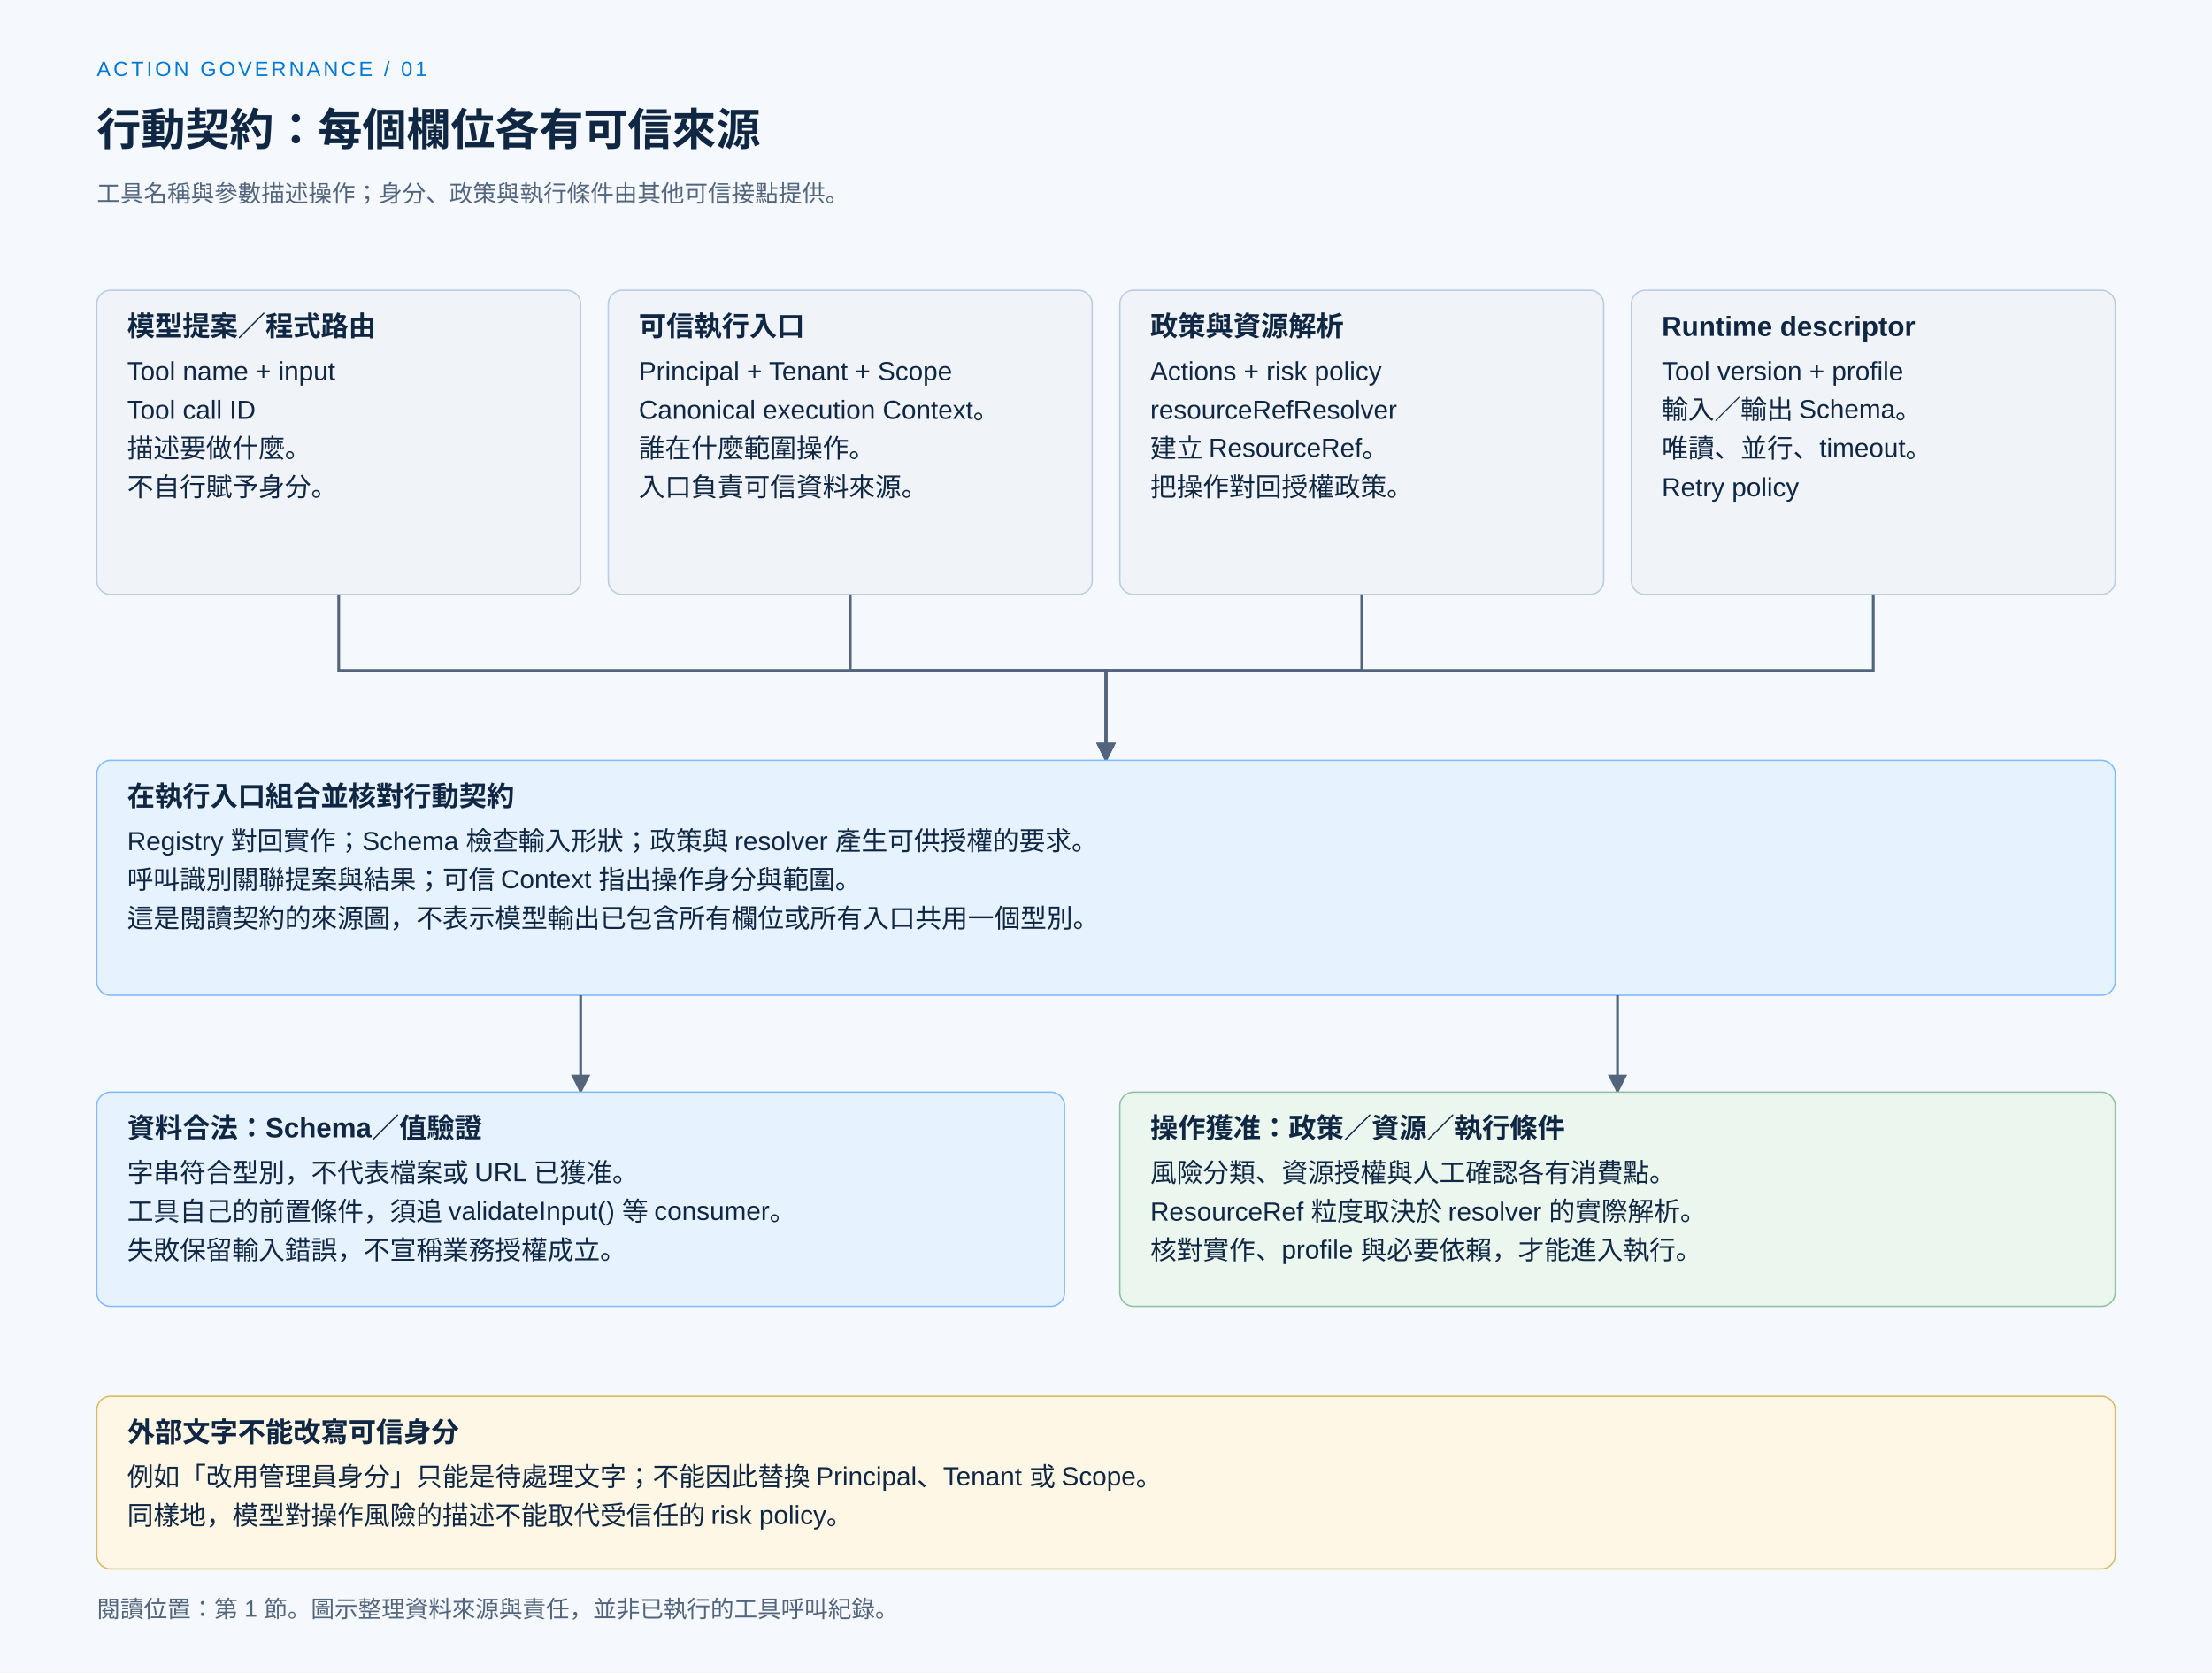
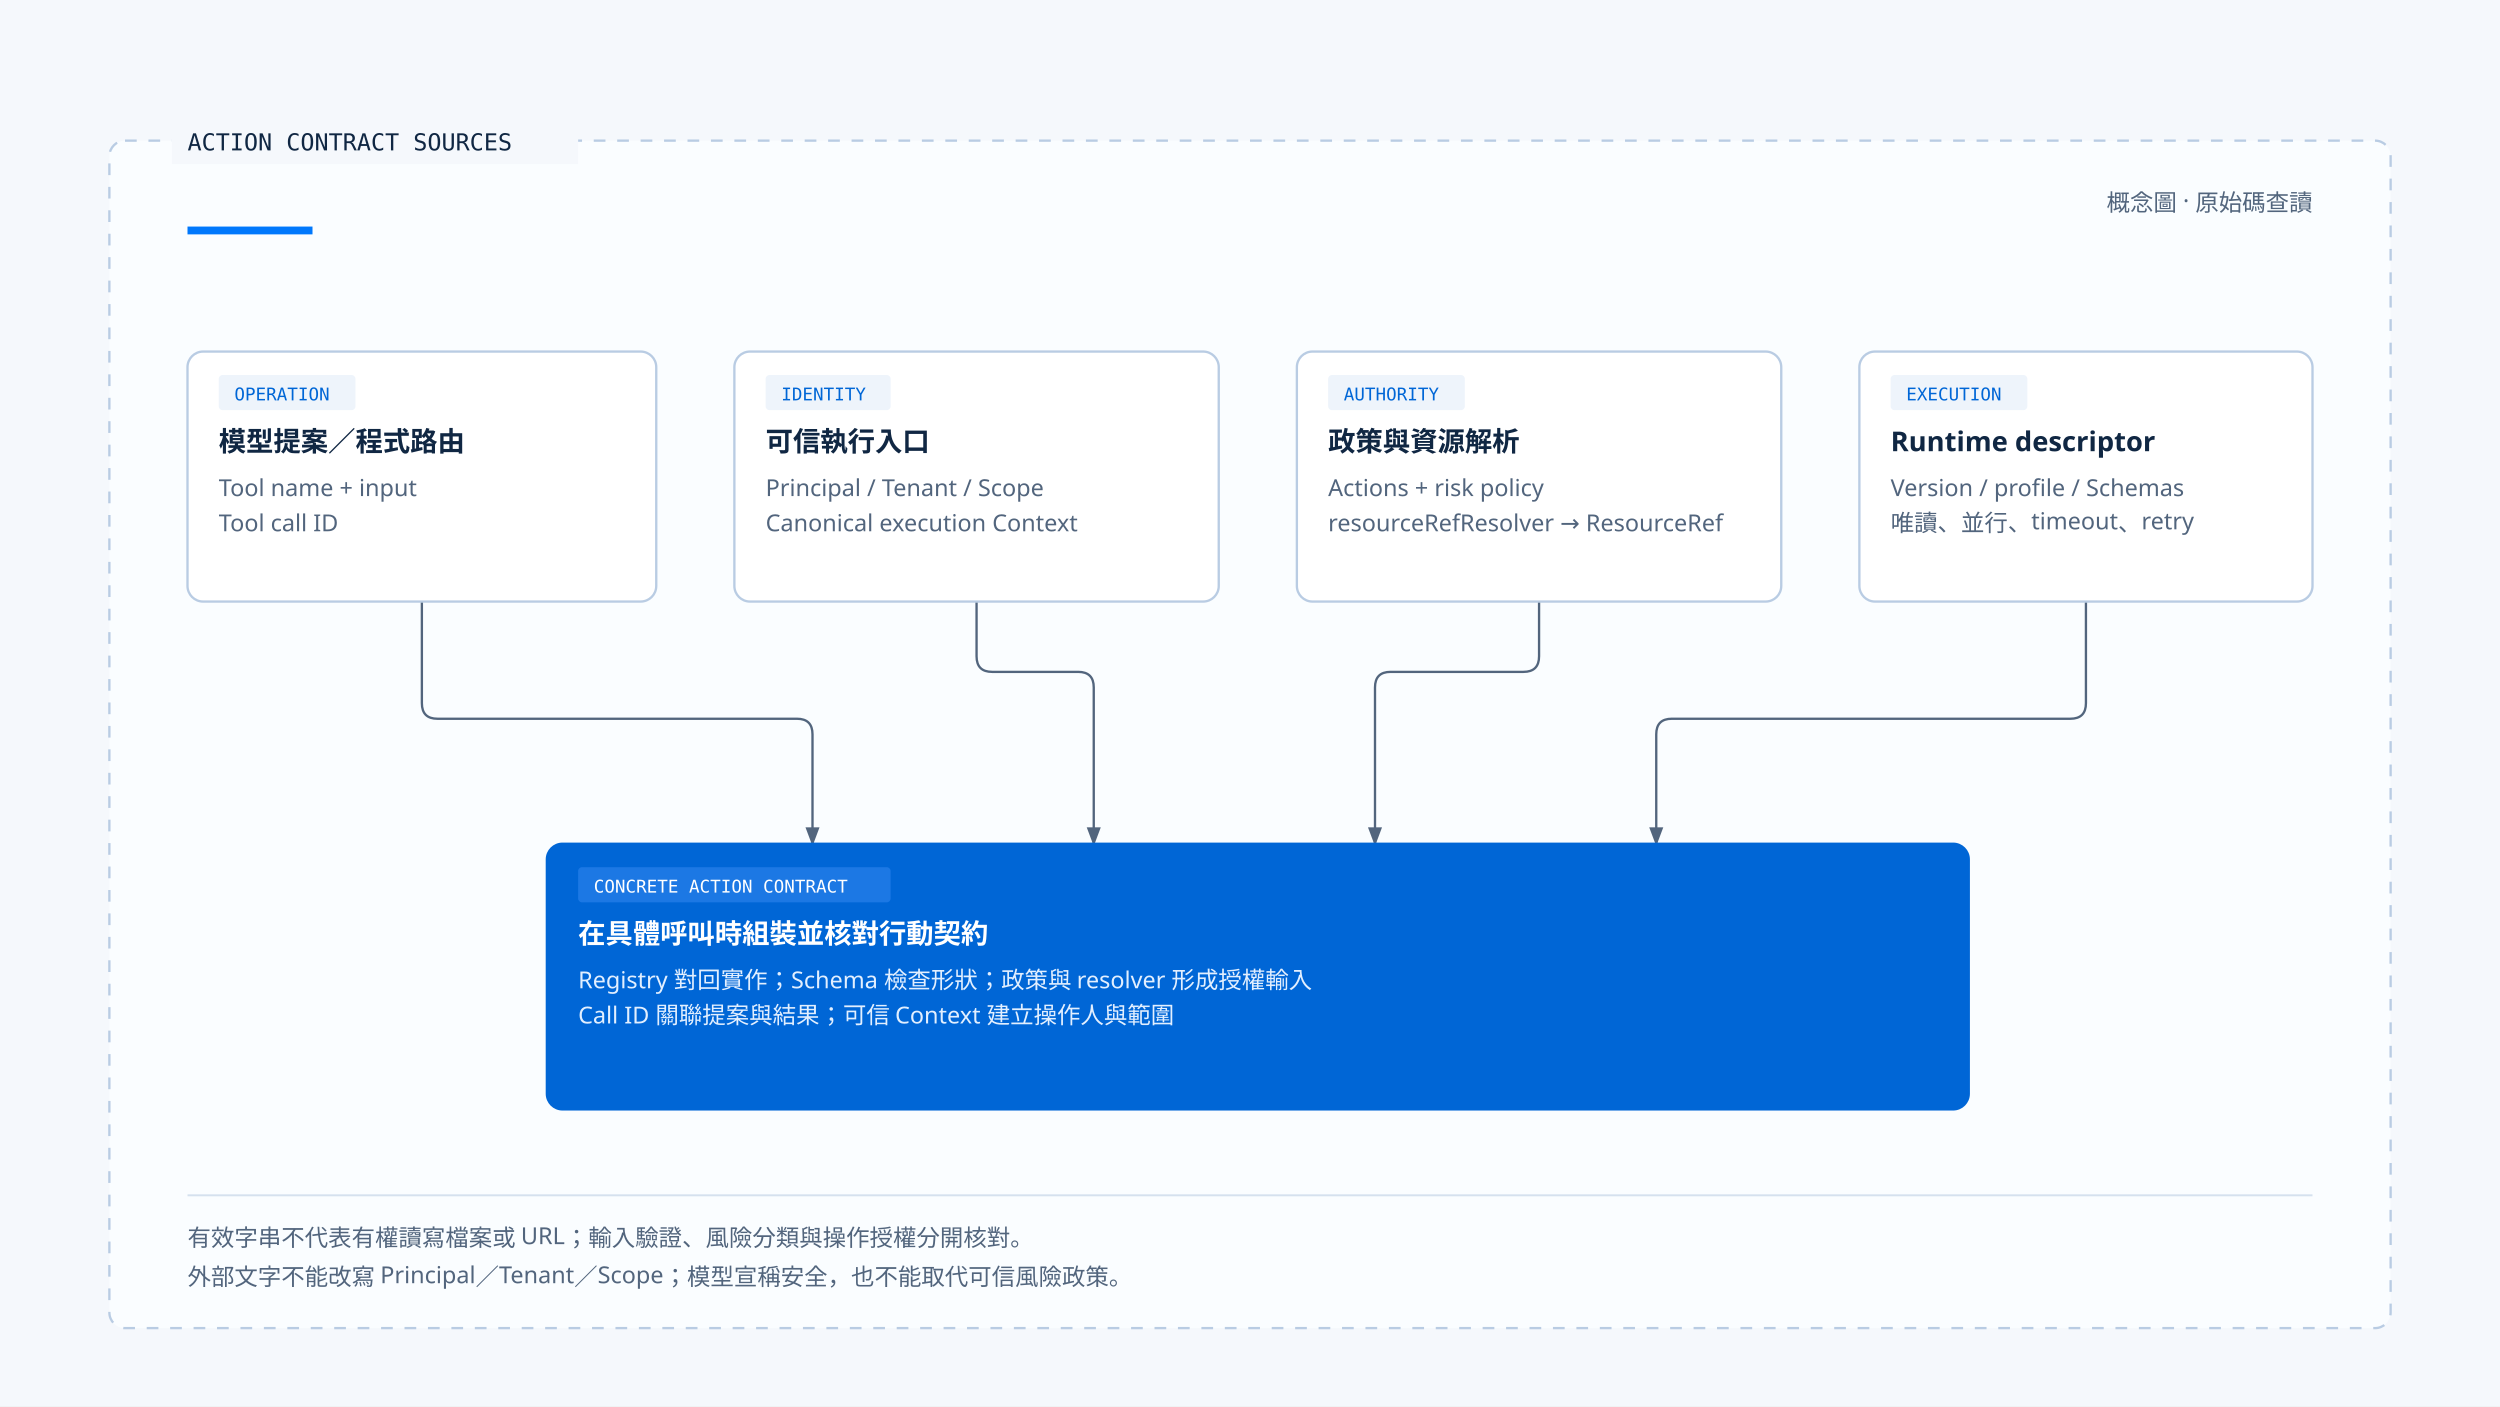
- <svg xmlns="http://www.w3.org/2000/svg" viewBox="0 0 1600 1210" width="1600" height="1210" lang="zh-TW" role="img" aria-labelledby="title desc">
+ <svg xmlns="http://www.w3.org/2000/svg" viewBox="0 0 1280 720" width="1280" height="720" lang="zh-TW" role="img" aria-labelledby="01-contract-sources-title 01-contract-sources-desc" id="d-01-contract-sources-root">
  <defs>
-     <marker id="arrow" viewBox="0 0 10 10" refX="9" refY="5" markerWidth="7" markerHeight="7" orient="auto-start-reverse">
-       <path d="M 0 0 L 10 5 L 0 10 z" fill="#52657d" />
+     <style>#d-01-contract-sources-root { color: #102743; font-family: 'Geist', 'Noto Sans TC', 'PingFang TC', 'Microsoft JhengHei', sans-serif; }
+       #d-01-contract-sources-root nav, #d-01-contract-sources-root p, #d-01-contract-sources-root li { font-size:14px;line-height:1.8 }
+       #d-01-contract-sources-root a { color:#0066d6 }
+       #d-01-contract-sources-root .diagram-container { width:100%;overflow-x:auto }
+       #d-01-contract-sources-root details { margin-top:24px;border-top:1px solid #b9cce3;padding-top:16px }
+       #d-01-contract-sources-root summary { cursor:pointer;font-weight:600 }
+       #d-01-contract-sources-root .notes { display:grid;grid-template-columns:repeat(auto-fit,minmax(280px,1fr));gap:20px }
+       #d-01-contract-sources-root ul { padding-left:20px }
+       #d-01-contract-sources-root nav, #d-01-contract-sources-root details { display:none }
+       #d-01-contract-sources-root .diagram-container { overflow-x:visible }</style>
+     <marker id="d-01-contract-sources-01-contract-sources-arrow" markerWidth="8" markerHeight="6" refX="7" refY="3" orient="auto">
+       <polygon points="0 0, 8 3, 0 6" fill="#52657d" />
+     </marker>
+     <marker id="d-01-contract-sources-01-contract-sources-arrow-accent" markerWidth="8" markerHeight="6" refX="7" refY="3" orient="auto">
+       <polygon points="0 0, 8 3, 0 6" fill="#0078fc" />
    </marker>
  </defs>
-   <style>text{font-family:'Segoe UI','Microsoft JhengHei',Arial,sans-serif;fill:#102743}.title{font-size:32px;font-weight:700}.heading{font-size:20px;font-weight:600}.body{font-size:19px}.small{font-size:17px;fill:#52657d}.kicker{font-size:15px;fill:#0078d4;letter-spacing:2px}.label{font-size:16px;fill:#0078d4;font-weight:600;paint-order:stroke;stroke:#f5f8fc;stroke-width:5;stroke-linejoin:round}</style>
-   <rect width="1600" height="1210" fill="#f5f8fc" />
-   <text x="70" y="55" class="kicker">ACTION GOVERNANCE / 01</text>
-   <text x="70" y="105" class="title">行動契約：每個欄位各有可信來源</text>
-   <text x="70" y="146" class="small">工具名稱與參數描述操作；身分、政策與執行條件由其他可信接點提供。</text>
-   <g>
-     <rect x="70" y="210" width="350" height="220" rx="10" fill="#f0f3f7" stroke="#b9cce3" />
-     <text x="92" y="243" class="heading">模型提案／程式路由</text>
-     <text x="92" y="275" class="body">Tool name + input</text>
-     <text x="92" y="303" class="body">Tool call ID</text>
-     <text x="92" y="331" class="body">描述要做什麼。</text>
-     <text x="92" y="359" class="body">不自行賦予身分。</text>
+   <rect width="1280" height="720" fill="#f5f8fc" />
+   <rect x="56" y="72" width="1168" height="608" rx="8" fill="#fafdff" stroke="#b9cce3" stroke-width="1.2" stroke-dasharray="6 6" />
+   <rect x="88" y="60" width="208" height="24" fill="#f5f8fc" />
+   <text x="96" y="77" font-size="12" fill="#102743" font-weight="500" font-family="'Geist Mono', 'Consolas', 'Microsoft JhengHei', monospace">ACTION CONTRACT SOURCES</text>
+   <text x="1184" y="108" font-size="12" fill="#52657d" font-weight="400" font-family="'Geist', 'Noto Sans TC', 'PingFang TC', 'Microsoft JhengHei', sans-serif" text-anchor="end">概念圖 · 原始碼查讀</text>
+   <rect x="96" y="116" width="64" height="4" fill="#0078fc" />
+   <path d="M216 308 L216 360 Q216 368 224 368 L408 368 Q416 368 416 376 L416 432" fill="none" stroke="#52657d" stroke-width="1.2" marker-end="url(#d-01-contract-sources-01-contract-sources-arrow)" />
+   <path d="M500 308 L500 336 Q500 344 508 344 L552 344 Q560 344 560 352 L560 432" fill="none" stroke="#52657d" stroke-width="1.2" marker-end="url(#d-01-contract-sources-01-contract-sources-arrow)" />
+   <path d="M788 308 L788 336 Q788 344 780 344 L712 344 Q704 344 704 352 L704 432" fill="none" stroke="#52657d" stroke-width="1.2" marker-end="url(#d-01-contract-sources-01-contract-sources-arrow)" />
+   <path d="M1068 308 L1068 360 Q1068 368 1060 368 L856 368 Q848 368 848 376 L848 432" fill="none" stroke="#52657d" stroke-width="1.2" marker-end="url(#d-01-contract-sources-01-contract-sources-arrow)" />
+   <g data-node="true">
+     <rect x="96" y="180" width="240" height="128" rx="8" fill="#ffffff" stroke="#b9cce3" stroke-width="1.2" />
+     <rect x="112" y="192" width="70" height="18" rx="2" fill="#eef4fb" />
+     <text x="120" y="205" font-size="9" fill="#0066d6" font-weight="500" font-family="'Geist Mono', 'Consolas', 'Microsoft JhengHei', monospace">OPERATION</text>
+     <text x="112" y="231" font-size="14" fill="#102743" font-weight="600" font-family="'Geist', 'Noto Sans TC', 'PingFang TC', 'Microsoft JhengHei', sans-serif">模型提案／程式路由</text>
+     <text x="112" y="254" font-size="12" fill="#52657d" font-weight="400" font-family="'Geist', 'Noto Sans TC', 'PingFang TC', 'Microsoft JhengHei', sans-serif">Tool name + input</text>
+     <text x="112" y="272" font-size="12" fill="#52657d" font-weight="400" font-family="'Geist', 'Noto Sans TC', 'PingFang TC', 'Microsoft JhengHei', sans-serif">Tool call ID</text>
  </g>
-   <g>
-     <rect x="440" y="210" width="350" height="220" rx="10" fill="#f0f3f7" stroke="#b9cce3" />
-     <text x="462" y="243" class="heading">可信執行入口</text>
-     <text x="462" y="275" class="body">Principal + Tenant + Scope</text>
-     <text x="462" y="303" class="body">Canonical execution Context。</text>
-     <text x="462" y="331" class="body">誰在什麼範圍操作。</text>
-     <text x="462" y="359" class="body">入口負責可信資料來源。</text>
+   <g data-node="true">
+     <rect x="376" y="180" width="248" height="128" rx="8" fill="#ffffff" stroke="#b9cce3" stroke-width="1.2" />
+     <rect x="392" y="192" width="64" height="18" rx="2" fill="#eef4fb" />
+     <text x="400" y="205" font-size="9" fill="#0066d6" font-weight="500" font-family="'Geist Mono', 'Consolas', 'Microsoft JhengHei', monospace">IDENTITY</text>
+     <text x="392" y="231" font-size="14" fill="#102743" font-weight="600" font-family="'Geist', 'Noto Sans TC', 'PingFang TC', 'Microsoft JhengHei', sans-serif">可信執行入口</text>
+     <text x="392" y="254" font-size="12" fill="#52657d" font-weight="400" font-family="'Geist', 'Noto Sans TC', 'PingFang TC', 'Microsoft JhengHei', sans-serif">Principal / Tenant / Scope</text>
+     <text x="392" y="272" font-size="12" fill="#52657d" font-weight="400" font-family="'Geist', 'Noto Sans TC', 'PingFang TC', 'Microsoft JhengHei', sans-serif">Canonical execution Context</text>
  </g>
-   <g>
-     <rect x="810" y="210" width="350" height="220" rx="10" fill="#f0f3f7" stroke="#b9cce3" />
-     <text x="832" y="243" class="heading">政策與資源解析</text>
-     <text x="832" y="275" class="body">Actions + risk policy</text>
-     <text x="832" y="303" class="body">resourceRefResolver</text>
-     <text x="832" y="331" class="body">建立 ResourceRef。</text>
-     <text x="832" y="359" class="body">把操作對回授權政策。</text>
+   <g data-node="true">
+     <rect x="664" y="180" width="248" height="128" rx="8" fill="#ffffff" stroke="#b9cce3" stroke-width="1.2" />
+     <rect x="680" y="192" width="70" height="18" rx="2" fill="#eef4fb" />
+     <text x="688" y="205" font-size="9" fill="#0066d6" font-weight="500" font-family="'Geist Mono', 'Consolas', 'Microsoft JhengHei', monospace">AUTHORITY</text>
+     <text x="680" y="231" font-size="14" fill="#102743" font-weight="600" font-family="'Geist', 'Noto Sans TC', 'PingFang TC', 'Microsoft JhengHei', sans-serif">政策與資源解析</text>
+     <text x="680" y="254" font-size="12" fill="#52657d" font-weight="400" font-family="'Geist', 'Noto Sans TC', 'PingFang TC', 'Microsoft JhengHei', sans-serif">Actions + risk policy</text>
+     <text x="680" y="272" font-size="12" fill="#52657d" font-weight="400" font-family="'Geist', 'Noto Sans TC', 'PingFang TC', 'Microsoft JhengHei', sans-serif">resourceRefResolver → ResourceRef</text>
  </g>
-   <g>
-     <rect x="1180" y="210" width="350" height="220" rx="10" fill="#f0f3f7" stroke="#b9cce3" />
-     <text x="1202" y="243" class="heading">Runtime descriptor</text>
-     <text x="1202" y="275" class="body">Tool version + profile</text>
-     <text x="1202" y="303" class="body">輸入／輸出 Schema。</text>
-     <text x="1202" y="331" class="body">唯讀、並行、timeout。</text>
-     <text x="1202" y="359" class="body">Retry policy</text>
+   <g data-node="true">
+     <rect x="952" y="180" width="232" height="128" rx="8" fill="#ffffff" stroke="#b9cce3" stroke-width="1.2" />
+     <rect x="968" y="192" width="70" height="18" rx="2" fill="#eef4fb" />
+     <text x="976" y="205" font-size="9" fill="#0066d6" font-weight="500" font-family="'Geist Mono', 'Consolas', 'Microsoft JhengHei', monospace">EXECUTION</text>
+     <text x="968" y="231" font-size="14" fill="#102743" font-weight="600" font-family="'Geist', 'Noto Sans TC', 'PingFang TC', 'Microsoft JhengHei', sans-serif">Runtime descriptor</text>
+     <text x="968" y="254" font-size="12" fill="#52657d" font-weight="400" font-family="'Geist', 'Noto Sans TC', 'PingFang TC', 'Microsoft JhengHei', sans-serif">Version / profile / Schemas</text>
+     <text x="968" y="272" font-size="12" fill="#52657d" font-weight="400" font-family="'Geist', 'Noto Sans TC', 'PingFang TC', 'Microsoft JhengHei', sans-serif">唯讀、並行、timeout、retry</text>
  </g>
-   <path d="M 245 430 V 485 H 800 V 550" fill="none" stroke="#52657d" stroke-width="2" marker-end="url(#arrow)" />
-   <path d="M 615 430 V 485 H 800 V 550" fill="none" stroke="#52657d" stroke-width="2" marker-end="url(#arrow)" />
-   <path d="M 985 430 V 485 H 800 V 550" fill="none" stroke="#52657d" stroke-width="2" marker-end="url(#arrow)" />
-   <path d="M 1355 430 V 485 H 800 V 550" fill="none" stroke="#52657d" stroke-width="2" marker-end="url(#arrow)" />
-   <g>
-     <rect x="70" y="550" width="1460" height="170" rx="10" fill="#e7f2ff" stroke="#80baff" />
-     <text x="92" y="583" class="heading">在執行入口組合並核對行動契約</text>
-     <text x="92" y="615" class="body">Registry 對回實作；Schema 檢查輸入形狀；政策與 resolver 產生可供授權的要求。</text>
-     <text x="92" y="643" class="body">呼叫識別關聯提案與結果；可信 Context 指出操作身分與範圍。</text>
-     <text x="92" y="671" class="body">這是閱讀契約的來源圖，不表示模型輸出已包含所有欄位或所有入口共用一個型別。</text>
+   <g data-node="true">
+     <rect x="280" y="432" width="728" height="136" rx="8" fill="#0066d6" stroke="#0066d6" stroke-width="1.2" />
+     <rect x="296" y="444" width="160" height="18" rx="2" fill="#1c78e4" />
+     <text x="304" y="457" font-size="9" fill="#ffffff" font-weight="500" font-family="'Geist Mono', 'Consolas', 'Microsoft JhengHei', monospace">CONCRETE ACTION CONTRACT</text>
+     <text x="296" y="483" font-size="14" fill="#ffffff" font-weight="600" font-family="'Geist', 'Noto Sans TC', 'PingFang TC', 'Microsoft JhengHei', sans-serif">在具體呼叫時組裝並核對行動契約</text>
+     <text x="296" y="506" font-size="12" fill="#e2efff" font-weight="400" font-family="'Geist', 'Noto Sans TC', 'PingFang TC', 'Microsoft JhengHei', sans-serif">Registry 對回實作；Schema 檢查形狀；政策與 resolver 形成授權輸入</text>
+     <text x="296" y="524" font-size="12" fill="#e2efff" font-weight="400" font-family="'Geist', 'Noto Sans TC', 'PingFang TC', 'Microsoft JhengHei', sans-serif">Call ID 關聯提案與結果；可信 Context 建立操作人與範圍</text>
  </g>
-   <path d="M 420 720 V 790" fill="none" stroke="#52657d" stroke-width="2" marker-end="url(#arrow)" />
-   <path d="M 1170 720 V 790" fill="none" stroke="#52657d" stroke-width="2" marker-end="url(#arrow)" />
-   <g>
-     <rect x="70" y="790" width="700" height="155" rx="10" fill="#e7f2ff" stroke="#80baff" />
-     <text x="92" y="823" class="heading">資料合法：Schema／值驗證</text>
-     <text x="92" y="855" class="body">字串符合型別，不代表檔案或 URL 已獲准。</text>
-     <text x="92" y="883" class="body">工具自己的前置條件，須追 validateInput() 等 consumer。</text>
-     <text x="92" y="911" class="body">失敗保留輸入錯誤，不宣稱業務授權成立。</text>
-   </g>
-   <g>
-     <rect x="810" y="790" width="720" height="155" rx="10" fill="#eaf6ee" stroke="#92bda0" />
-     <text x="832" y="823" class="heading">操作獲准：政策／資源／執行條件</text>
-     <text x="832" y="855" class="body">風險分類、資源授權與人工確認各有消費點。</text>
-     <text x="832" y="883" class="body">ResourceRef 粒度取決於 resolver 的實際解析。</text>
-     <text x="832" y="911" class="body">核對實作、profile 與必要依賴，才能進入執行。</text>
-   </g>
-   <g>
-     <rect x="70" y="1010" width="1460" height="125" rx="10" fill="#fff7e5" stroke="#d8b866" />
-     <text x="92" y="1043" class="heading">外部文字不能改寫可信身分</text>
-     <text x="92" y="1075" class="body">例如「改用管理員身分」只能是待處理文字；不能因此替換 Principal、Tenant 或 Scope。</text>
-     <text x="92" y="1103" class="body">同樣地，模型對操作風險的描述不能取代受信任的 risk policy。</text>
-   </g>
-   <text x="70" y="1170" class="small">閱讀位置：第 1 節。圖示整理資料來源與責任，並非已執行的工具呼叫紀錄。</text>
+   <path d="M96 612 H1184" stroke="#d5e1ee" stroke-width="1" />
+   <text x="96" y="638" font-size="12" fill="#52657d" font-weight="400" font-family="'Geist', 'Noto Sans TC', 'PingFang TC', 'Microsoft JhengHei', sans-serif">有效字串不代表有權讀寫檔案或 URL；輸入驗證、風險分類與操作授權分開核對。</text>
+   <text x="96" y="658" font-size="12" fill="#52657d" font-weight="400" font-family="'Geist', 'Noto Sans TC', 'PingFang TC', 'Microsoft JhengHei', sans-serif">外部文字不能改寫 Principal／Tenant／Scope；模型宣稱安全，也不能取代可信風險政策。</text>
</svg>
